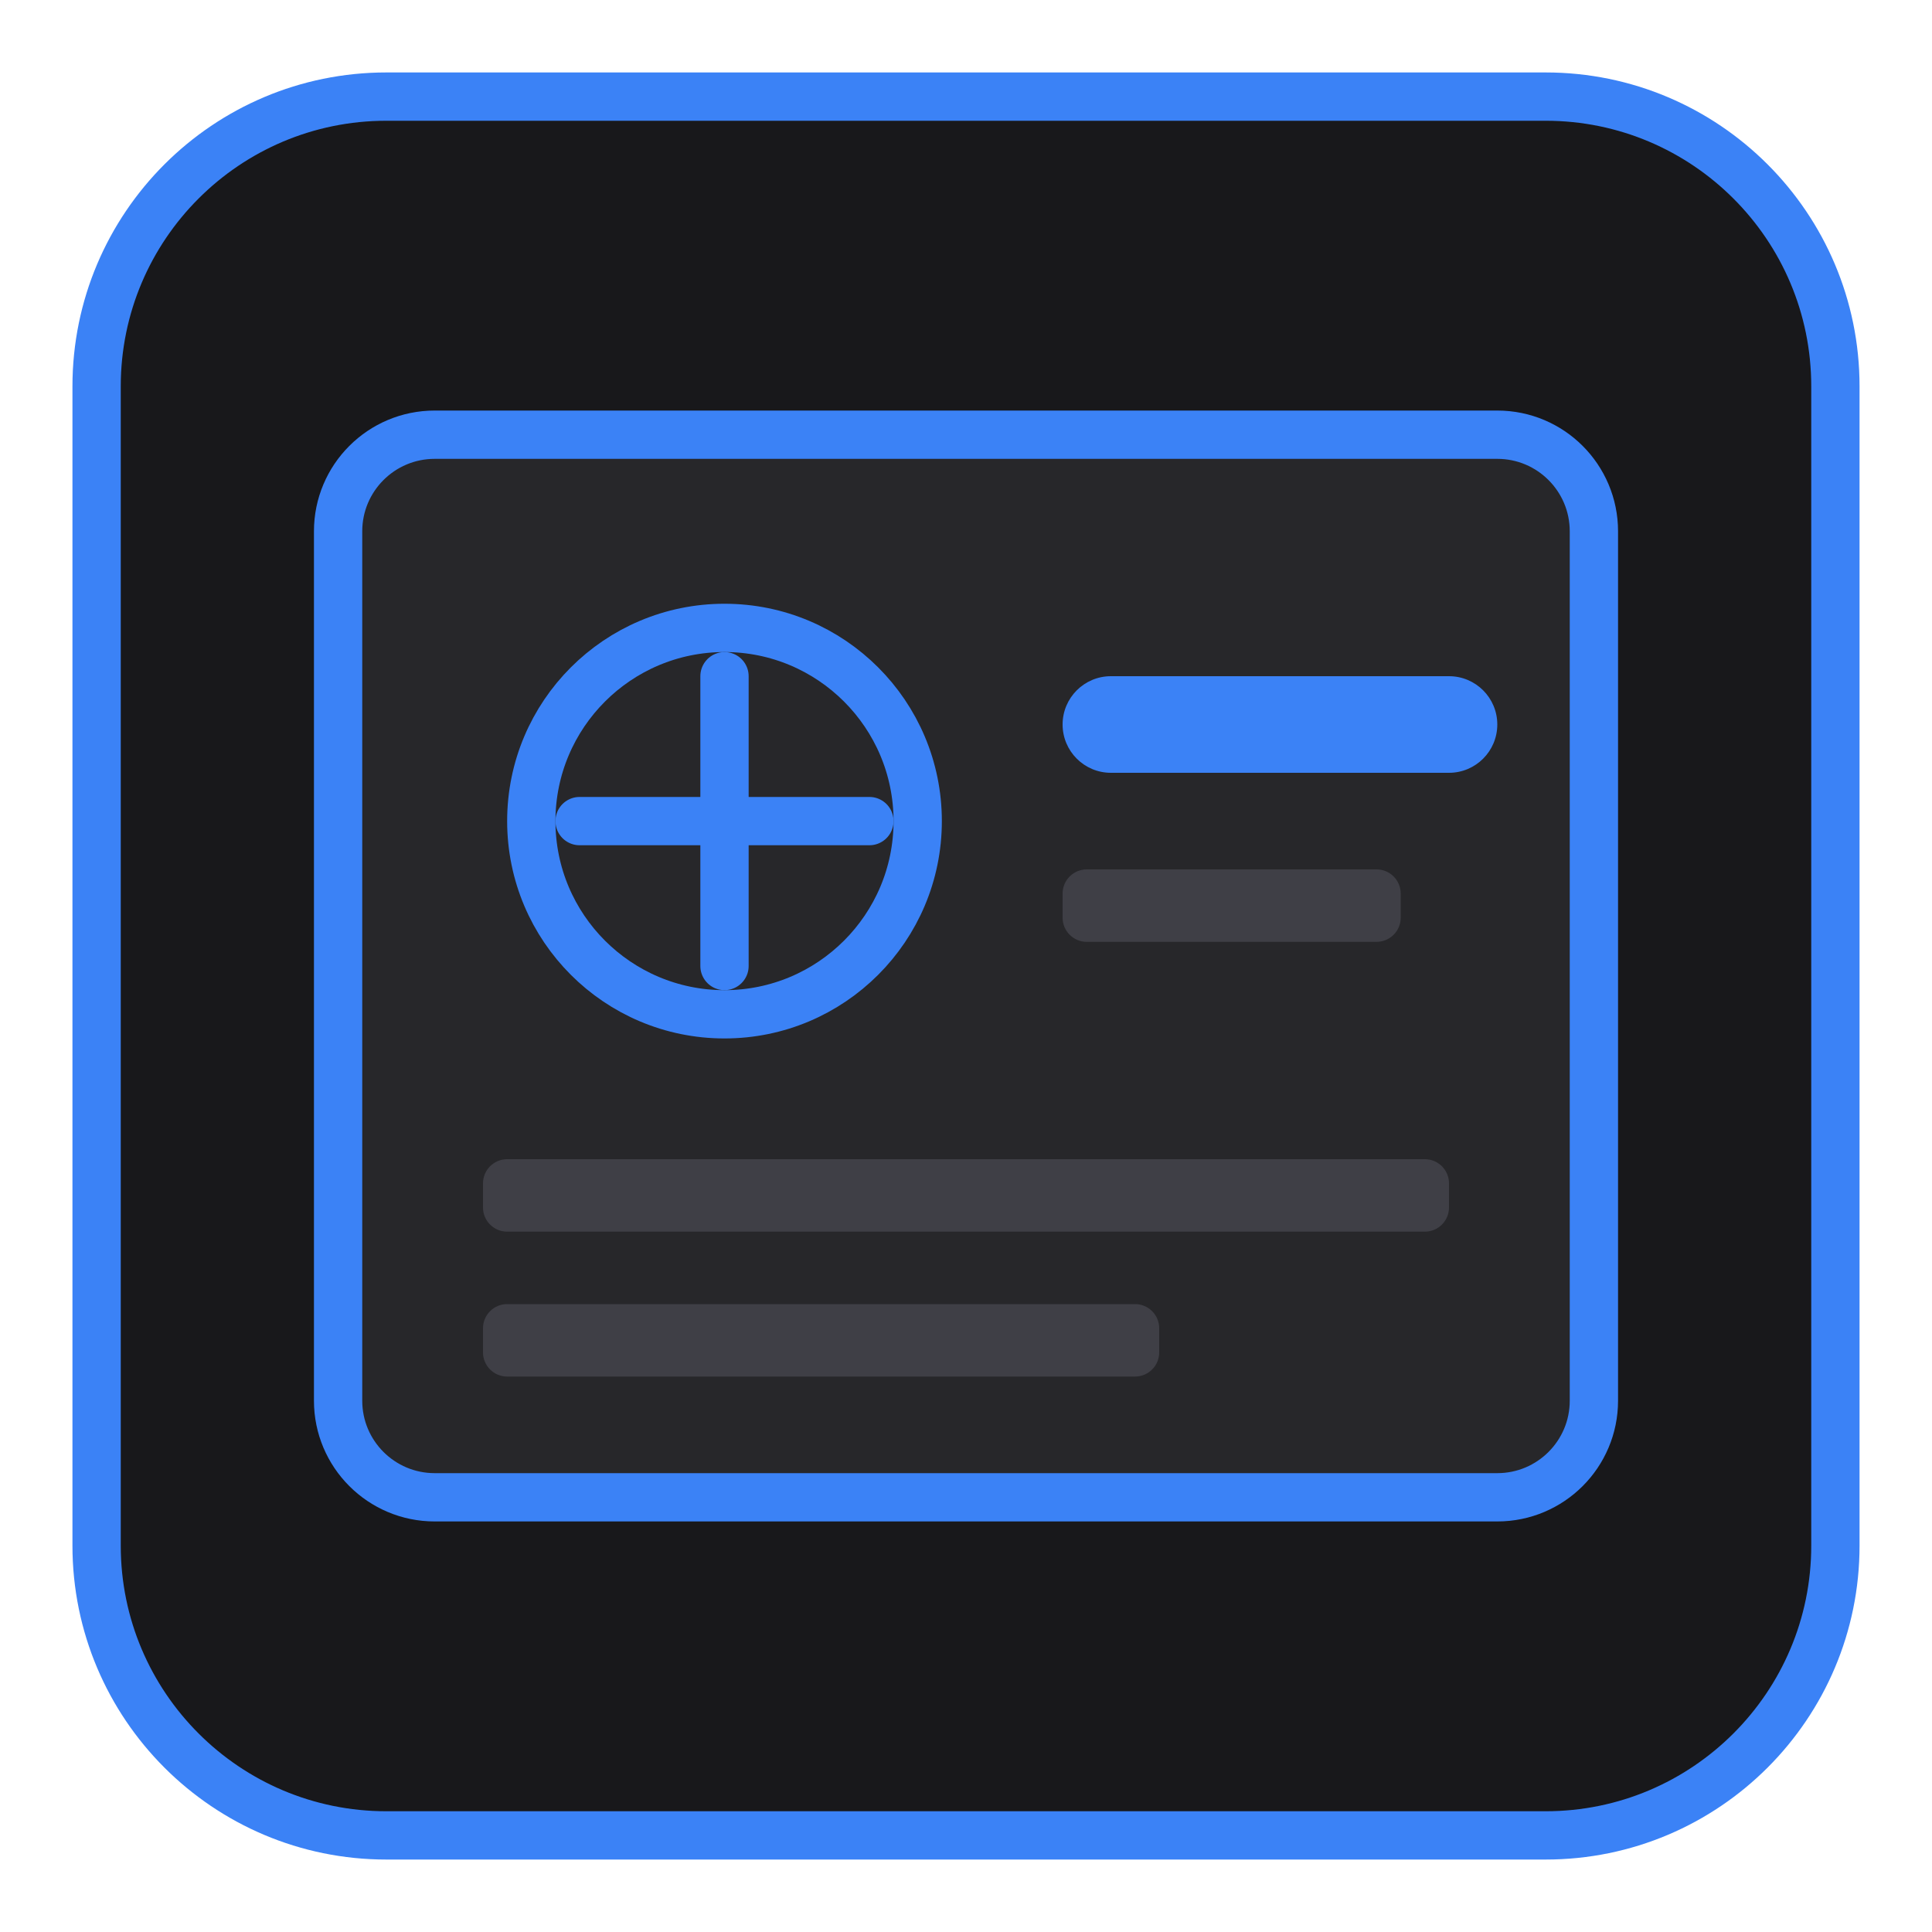
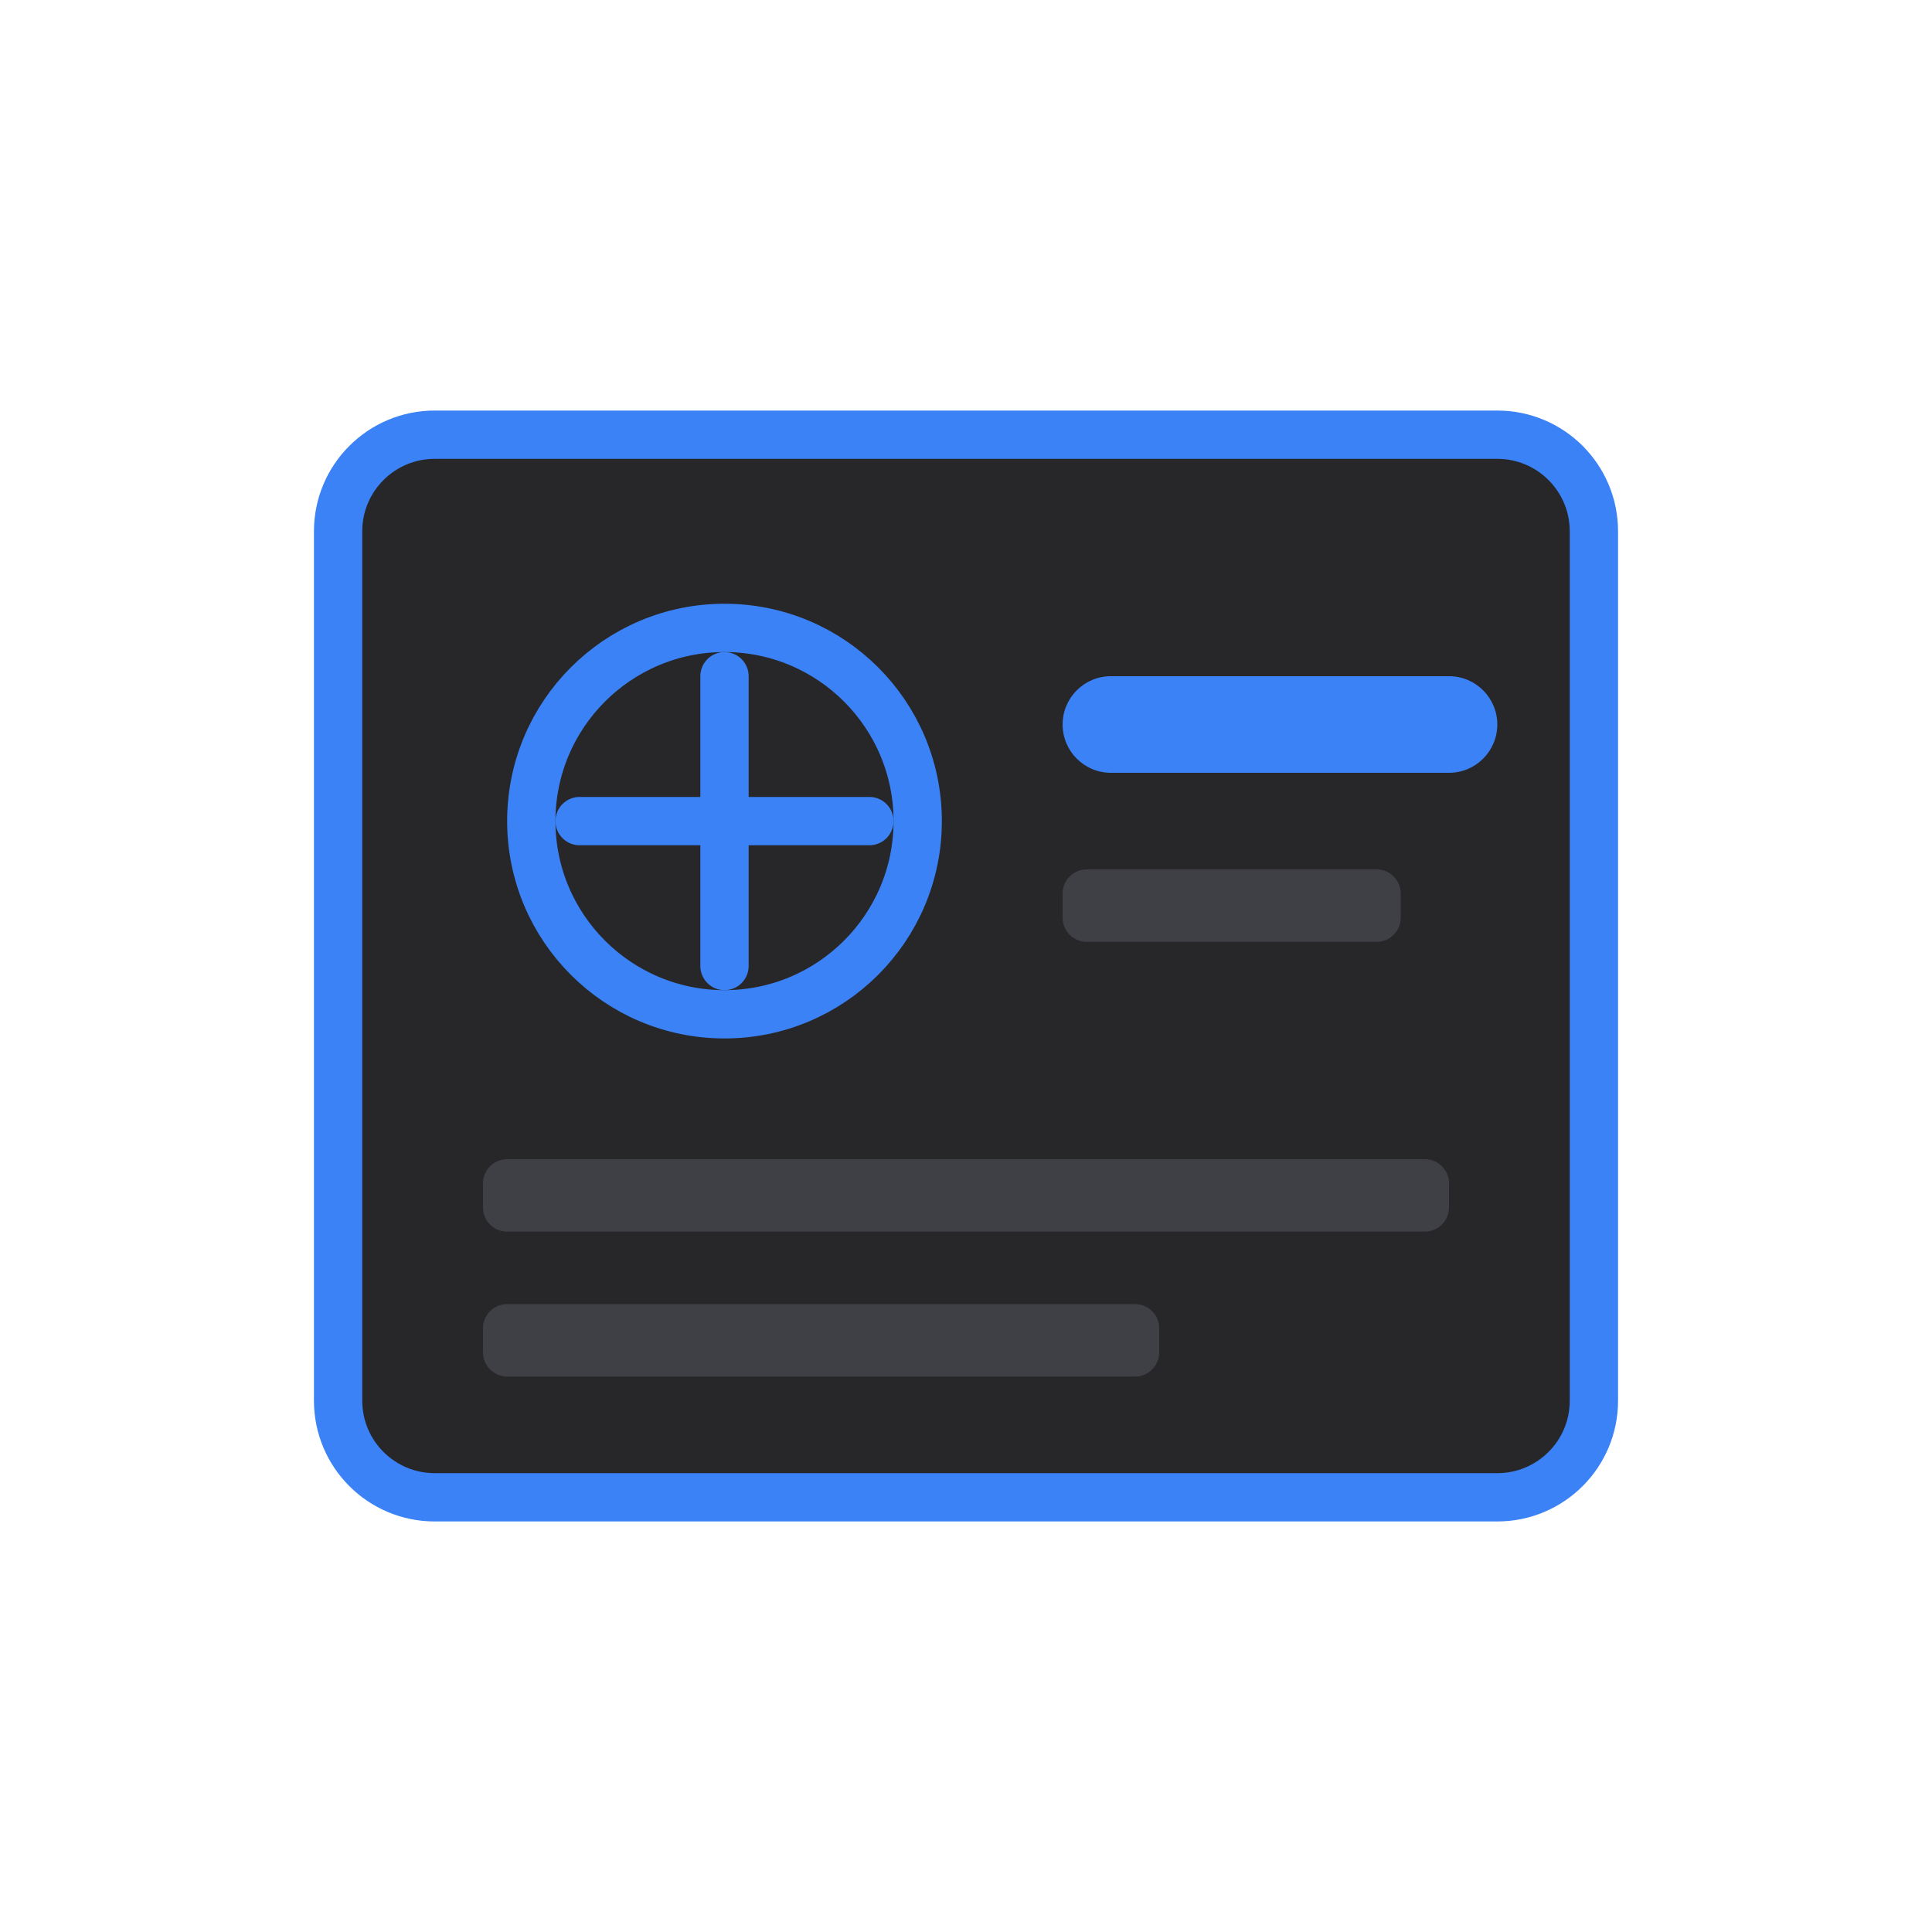
<svg xmlns="http://www.w3.org/2000/svg" viewBox="0 0 80 80" fill="none">
-   <rect x="4" y="4" width="72" height="72" rx="12" fill="#18181b" stroke="#3b82f6" stroke-width="2" />
  <rect x="14" y="18" width="52" height="44" rx="4" fill="#27272a" stroke="#3b82f6" stroke-width="2" />
  <circle cx="30" cy="34" r="8" fill="none" stroke="#3b82f6" stroke-width="2" />
  <path d="M30 28 L30 40 M24 34 L36 34" stroke="#3b82f6" stroke-width="2" stroke-linecap="round" />
  <rect x="44" y="28" width="18" height="4" rx="2" fill="#3b82f6" />
  <rect x="44" y="36" width="14" height="3" rx="1" fill="#3f3f46" />
  <rect x="20" y="48" width="40" height="3" rx="1" fill="#3f3f46" />
  <rect x="20" y="54" width="28" height="3" rx="1" fill="#3f3f46" />
</svg>
